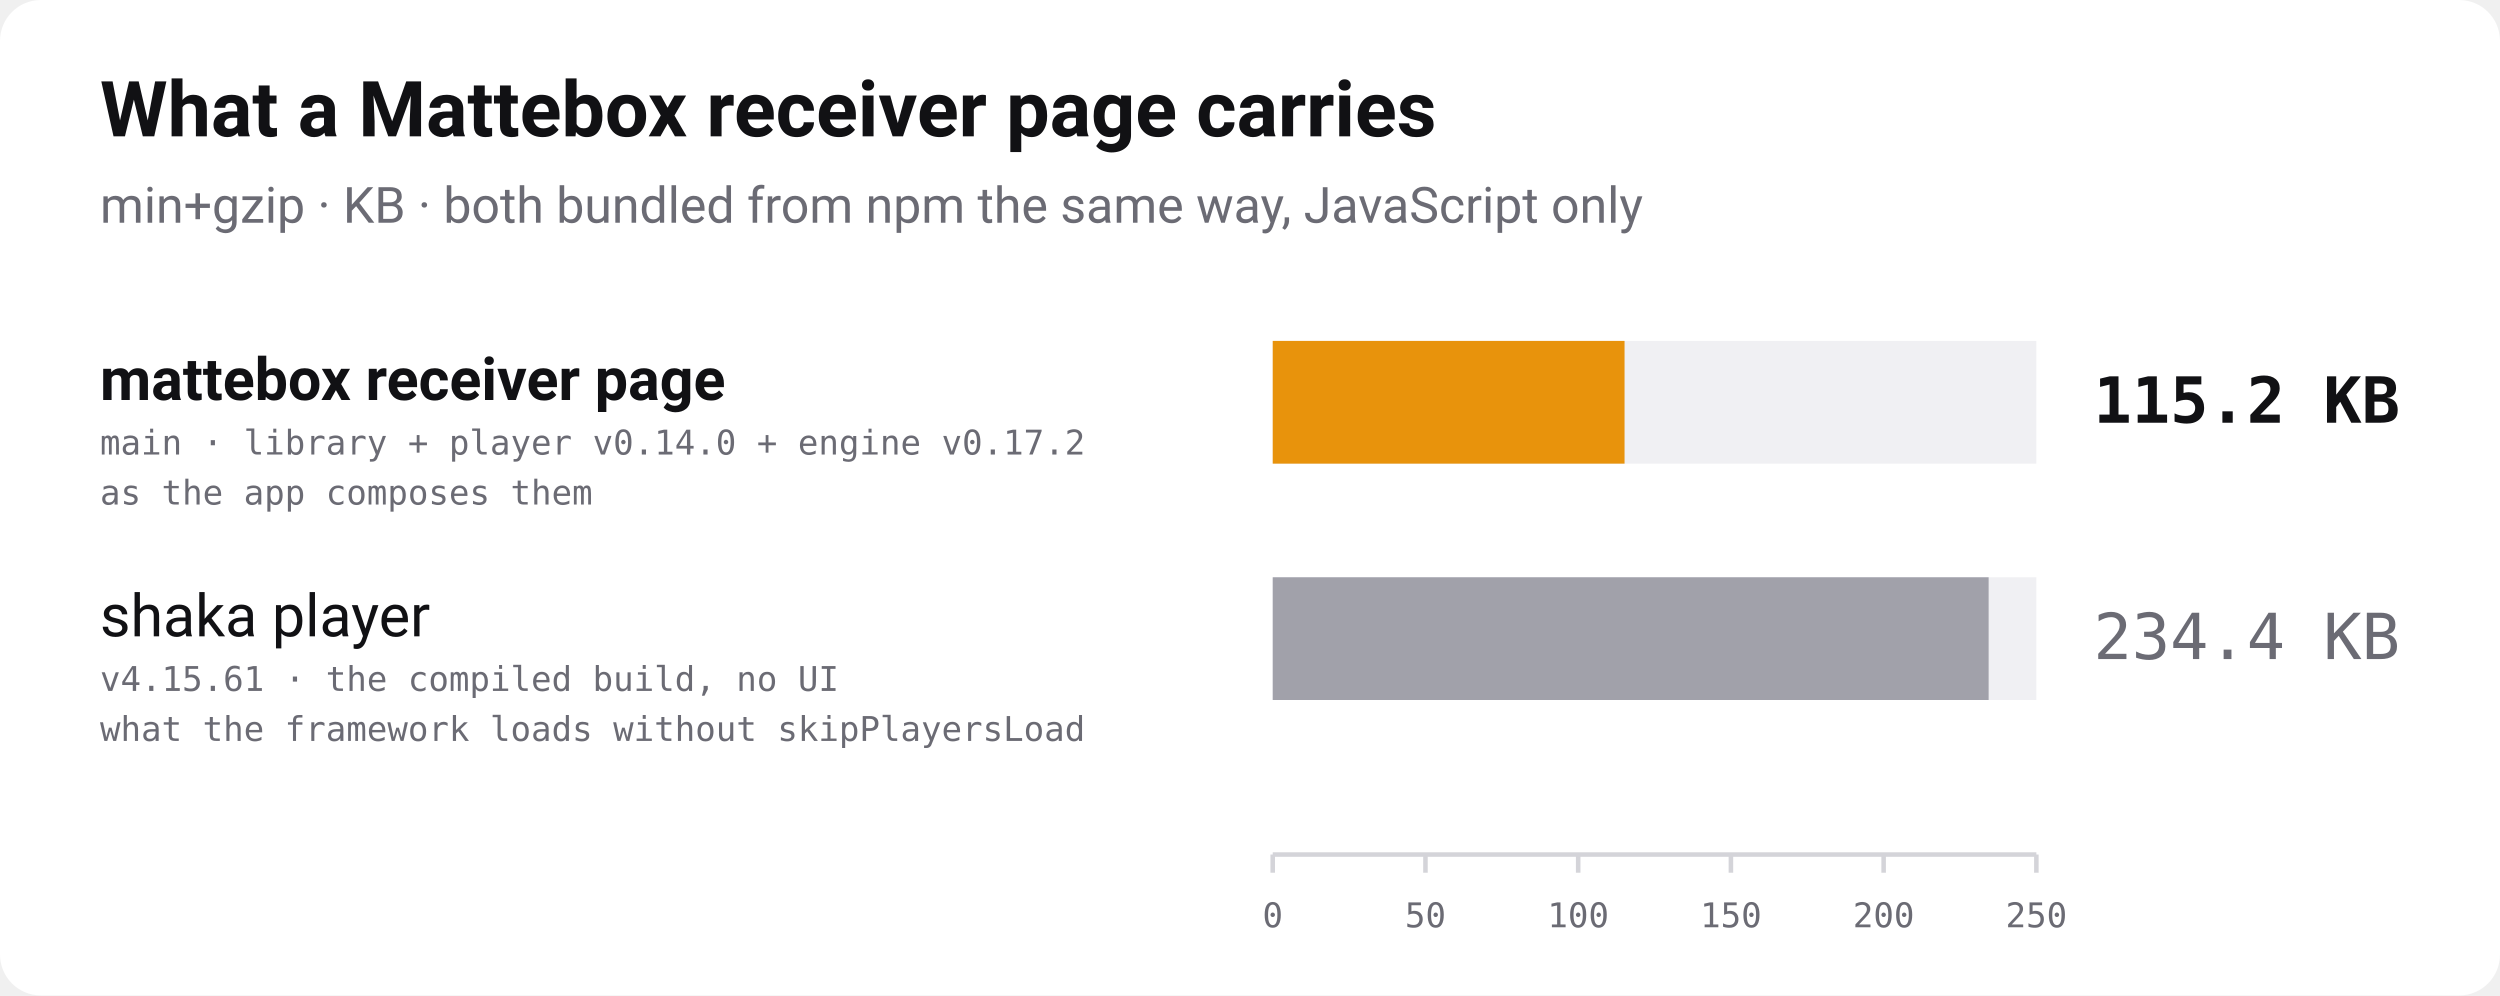
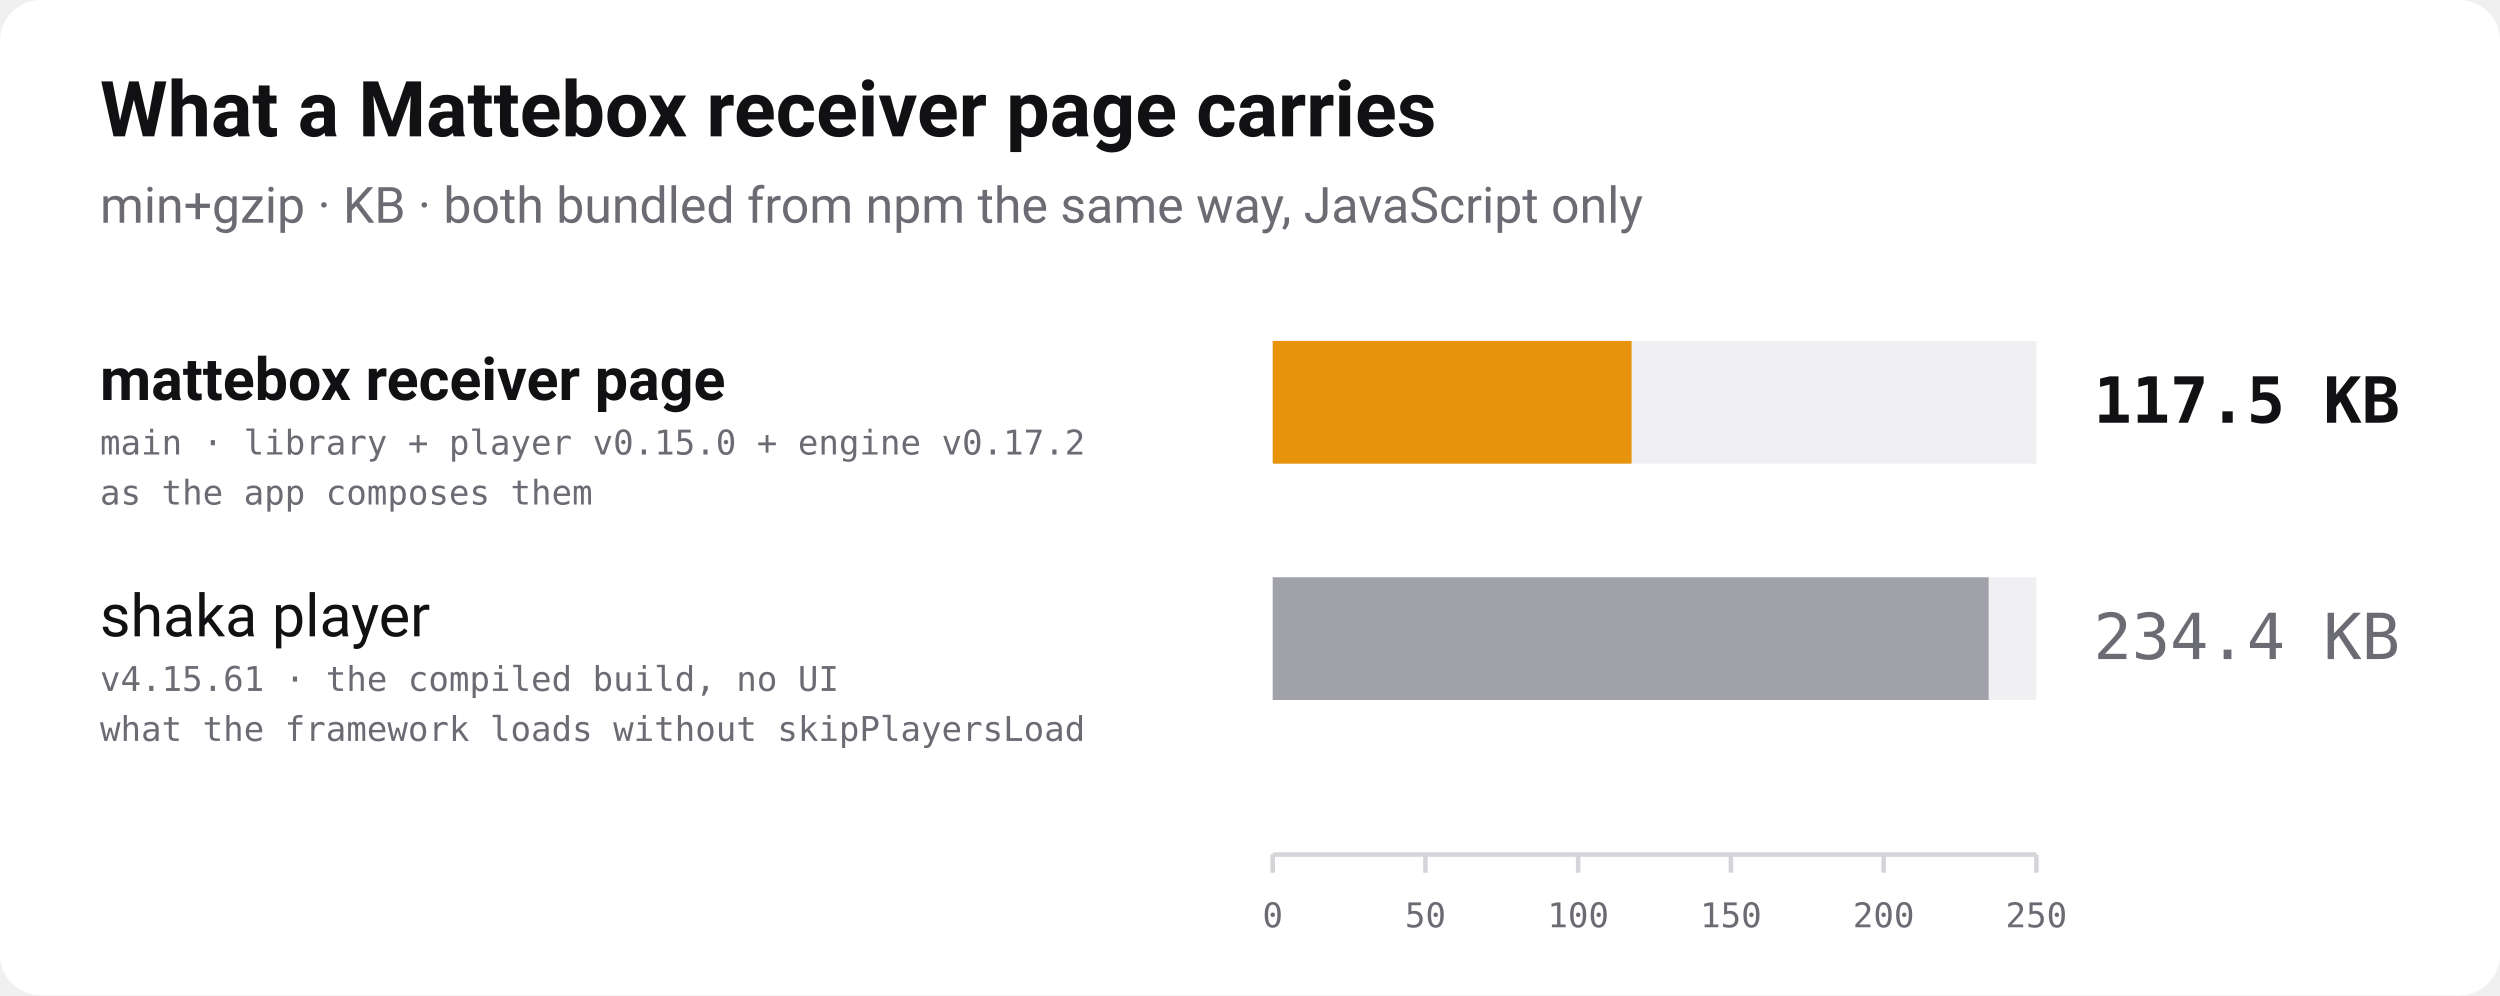
<svg xmlns="http://www.w3.org/2000/svg" width="1100" height="438" viewBox="0 0 1100 438" role="img" aria-label="JavaScript size of a Mattebox Cast receiver page against Shaka Player, min+gzip">
  <rect width="1100" height="438" rx="18" fill="#ffffff" />
  <text x="44" y="60" font-family="-apple-system, 'Segoe UI', Roboto, Helvetica, Arial, sans-serif" font-size="34" font-weight="700" fill="#111114">What a Mattebox receiver page carries</text>
  <text x="44" y="98" font-family="-apple-system, 'Segoe UI', Roboto, Helvetica, Arial, sans-serif" font-size="22" fill="#6b6b74">min+gzip · KB · both bundled from npm the same way, JavaScript only</text>
  <text x="44" y="176" font-family="-apple-system, 'Segoe UI', Roboto, Helvetica, Arial, sans-serif" font-size="26" font-weight="700" fill="#111114">mattebox receiver page</text>
-   <text x="44" y="200" font-family="ui-monospace, 'SF Mono', Menlo, Consolas, monospace" font-size="15" fill="#6b6b74">main · library + player v0.14.0 + engine v0.17.2</text>
+   <text x="44" y="200" font-family="ui-monospace, 'SF Mono', Menlo, Consolas, monospace" font-size="15" fill="#6b6b74">main · library + player v0.15.0 + engine v0.17.2</text>
  <text x="44" y="222" font-family="ui-monospace, 'SF Mono', Menlo, Consolas, monospace" font-size="15" fill="#6b6b74">as the app composes them</text>
  <rect x="560" y="150" width="336" height="54" fill="#f0f0f3" />
-   <rect x="560" y="150" width="154.8" height="54" fill="#e8930c" />
-   <text x="1056" y="186" text-anchor="end" font-family="ui-monospace, 'SF Mono', Menlo, Consolas, monospace" font-size="28" font-weight="700" fill="#111114">115.2 KB</text>
+   <rect x="560" y="150" width="157.9" height="54" fill="#e8930c" />
+   <text x="1056" y="186" text-anchor="end" font-family="ui-monospace, 'SF Mono', Menlo, Consolas, monospace" font-size="28" font-weight="700" fill="#111114">117.5 KB</text>
  <text x="44" y="280" font-family="-apple-system, 'Segoe UI', Roboto, Helvetica, Arial, sans-serif" font-size="26" font-weight="400" fill="#111114">shaka player</text>
  <text x="44" y="304" font-family="ui-monospace, 'SF Mono', Menlo, Consolas, monospace" font-size="15" fill="#6b6b74">v4.15.61 · the compiled build, no UI</text>
  <text x="44" y="326" font-family="ui-monospace, 'SF Mono', Menlo, Consolas, monospace" font-size="15" fill="#6b6b74">what the framework loads without skipPlayersLoad</text>
  <rect x="560" y="254" width="336" height="54" fill="#f0f0f3" />
  <rect x="560" y="254" width="315.0" height="54" fill="#a1a1aa" />
  <text x="1056" y="290" text-anchor="end" font-family="ui-monospace, 'SF Mono', Menlo, Consolas, monospace" font-size="28" font-weight="400" fill="#6b6b74">234.4 KB</text>
  <line x1="560" y1="376" x2="896" y2="376" stroke="#d4d4d9" stroke-width="2" />
  <line x1="560.0" y1="376" x2="560.0" y2="384" stroke="#d4d4d9" stroke-width="2" />
  <text x="560.0" y="408" text-anchor="middle" font-family="ui-monospace, 'SF Mono', Menlo, Consolas, monospace" font-size="15" fill="#6b6b74">0</text>
  <line x1="627.2" y1="376" x2="627.2" y2="384" stroke="#d4d4d9" stroke-width="2" />
  <text x="627.2" y="408" text-anchor="middle" font-family="ui-monospace, 'SF Mono', Menlo, Consolas, monospace" font-size="15" fill="#6b6b74">50</text>
  <line x1="694.4" y1="376" x2="694.4" y2="384" stroke="#d4d4d9" stroke-width="2" />
  <text x="694.4" y="408" text-anchor="middle" font-family="ui-monospace, 'SF Mono', Menlo, Consolas, monospace" font-size="15" fill="#6b6b74">100</text>
  <line x1="761.6" y1="376" x2="761.6" y2="384" stroke="#d4d4d9" stroke-width="2" />
  <text x="761.6" y="408" text-anchor="middle" font-family="ui-monospace, 'SF Mono', Menlo, Consolas, monospace" font-size="15" fill="#6b6b74">150</text>
  <line x1="828.8" y1="376" x2="828.8" y2="384" stroke="#d4d4d9" stroke-width="2" />
  <text x="828.8" y="408" text-anchor="middle" font-family="ui-monospace, 'SF Mono', Menlo, Consolas, monospace" font-size="15" fill="#6b6b74">200</text>
  <line x1="896.0" y1="376" x2="896.0" y2="384" stroke="#d4d4d9" stroke-width="2" />
  <text x="896.0" y="408" text-anchor="middle" font-family="ui-monospace, 'SF Mono', Menlo, Consolas, monospace" font-size="15" fill="#6b6b74">250</text>
</svg>
